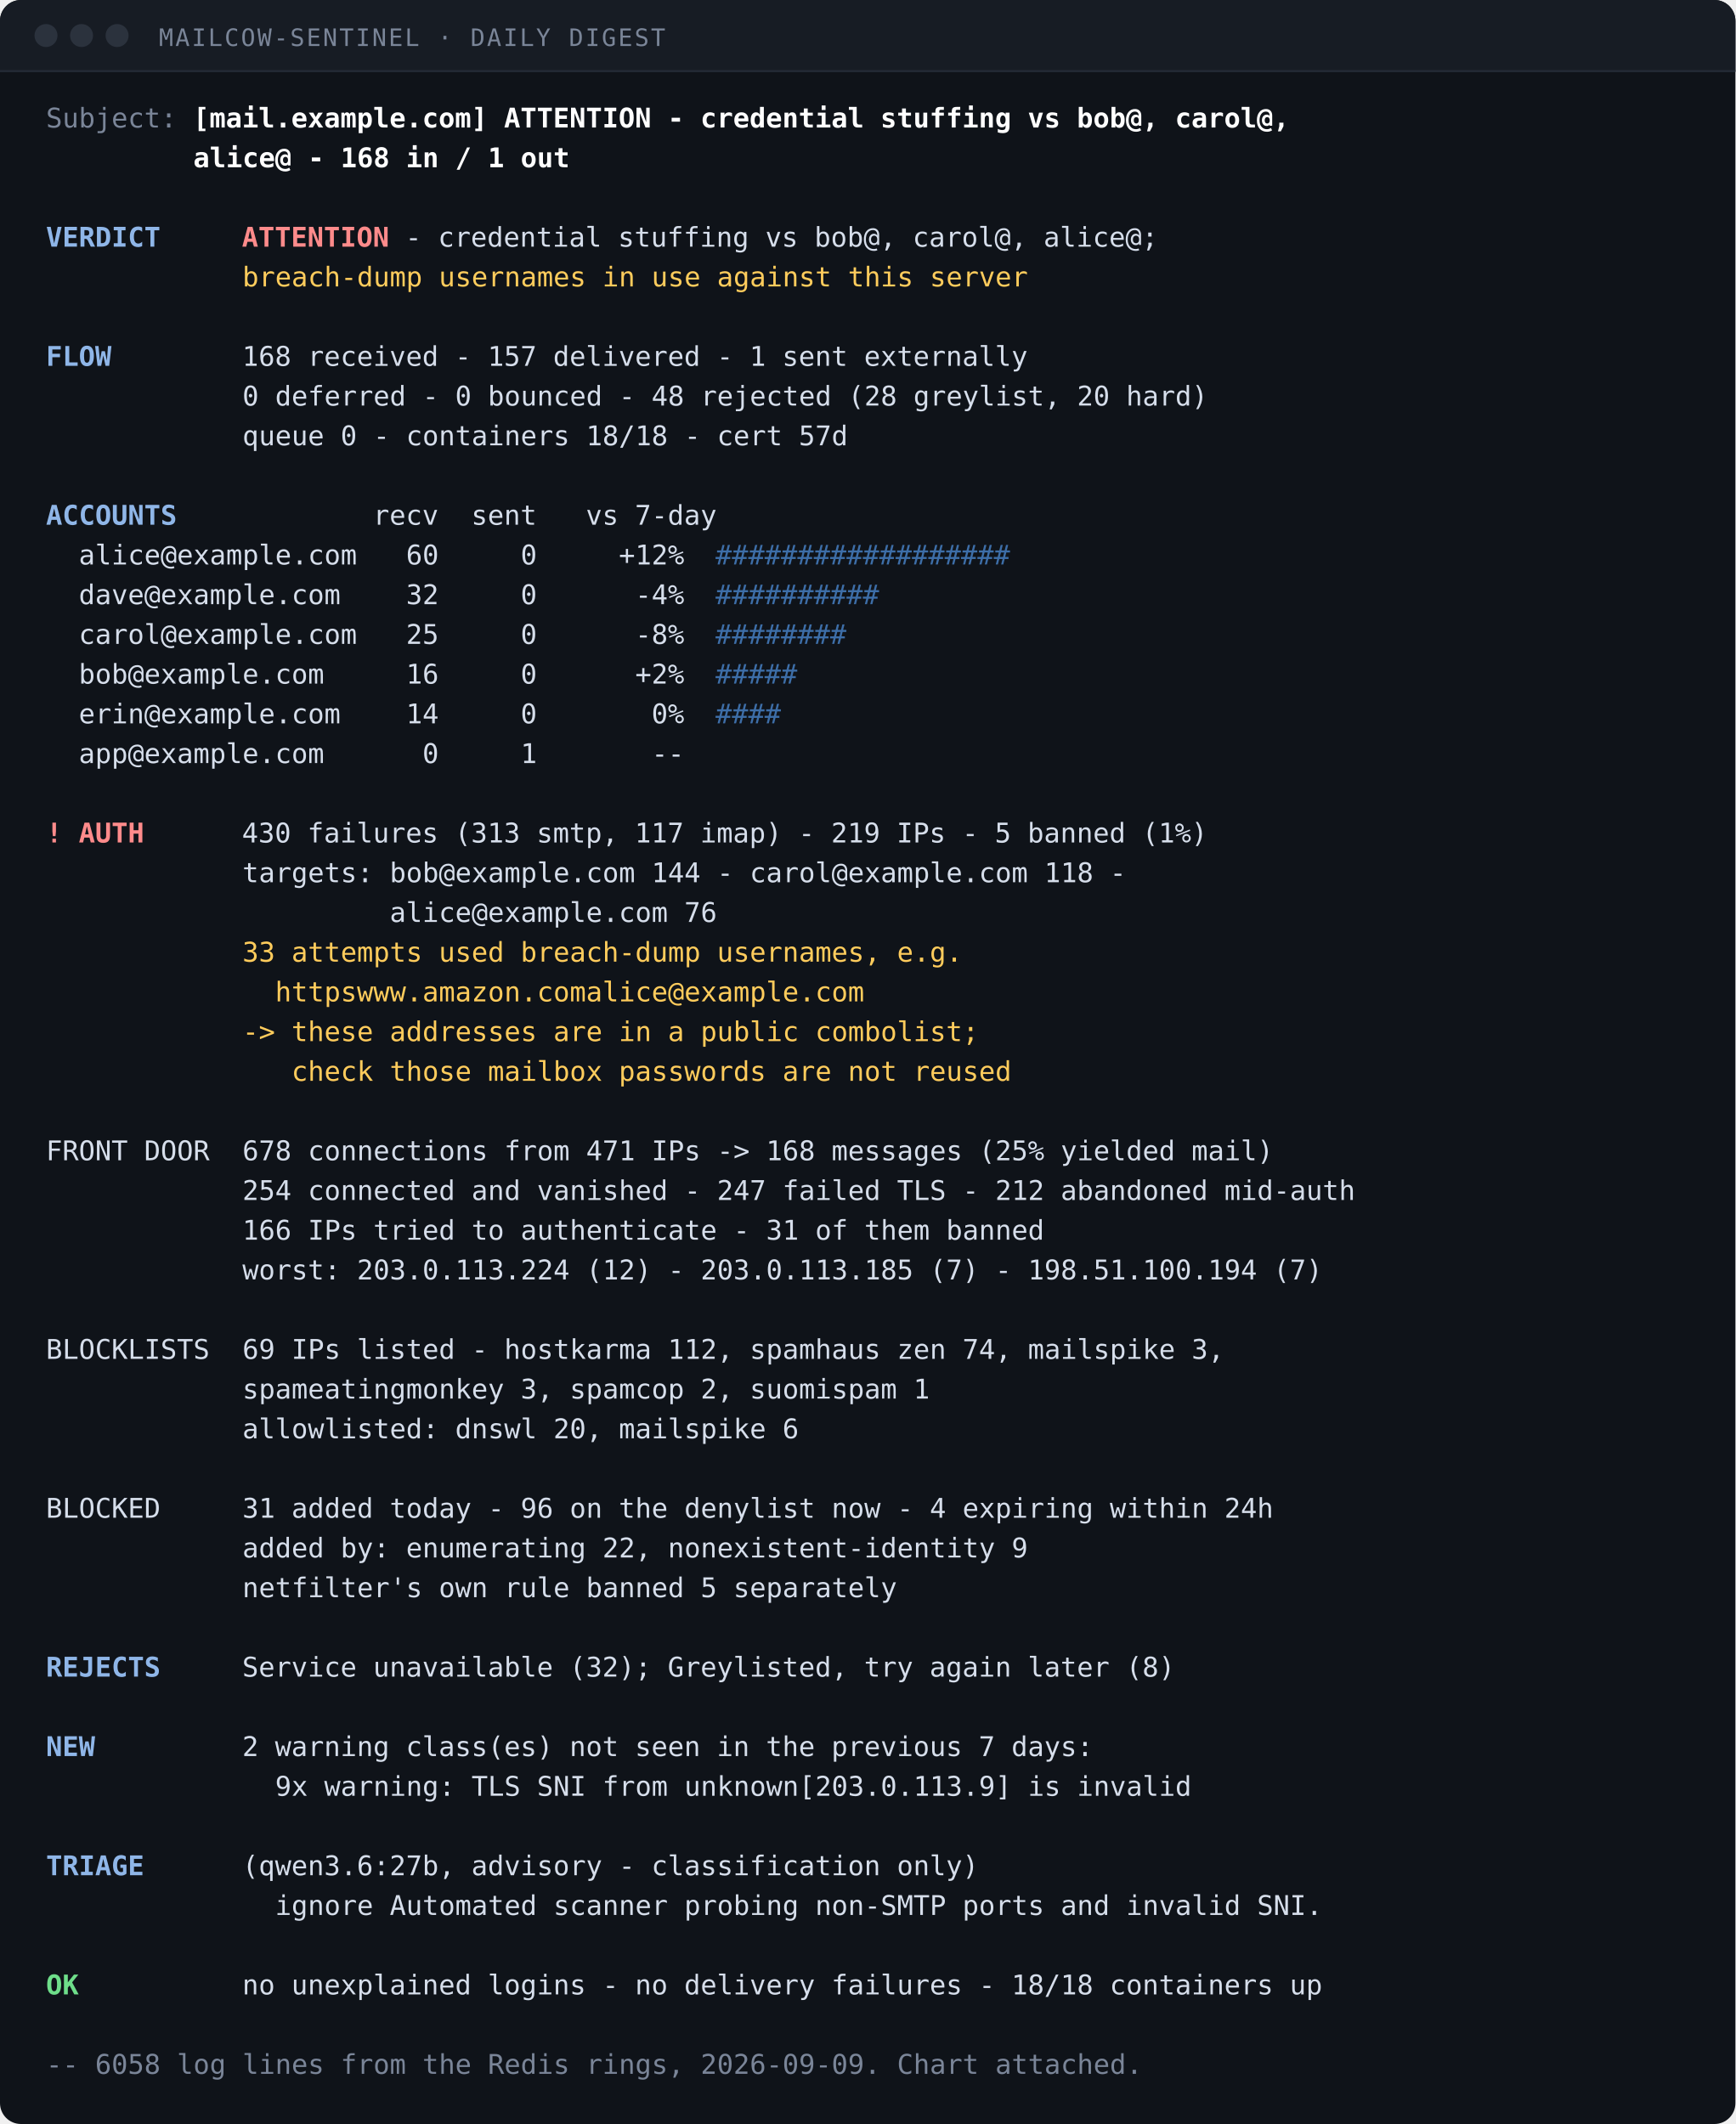
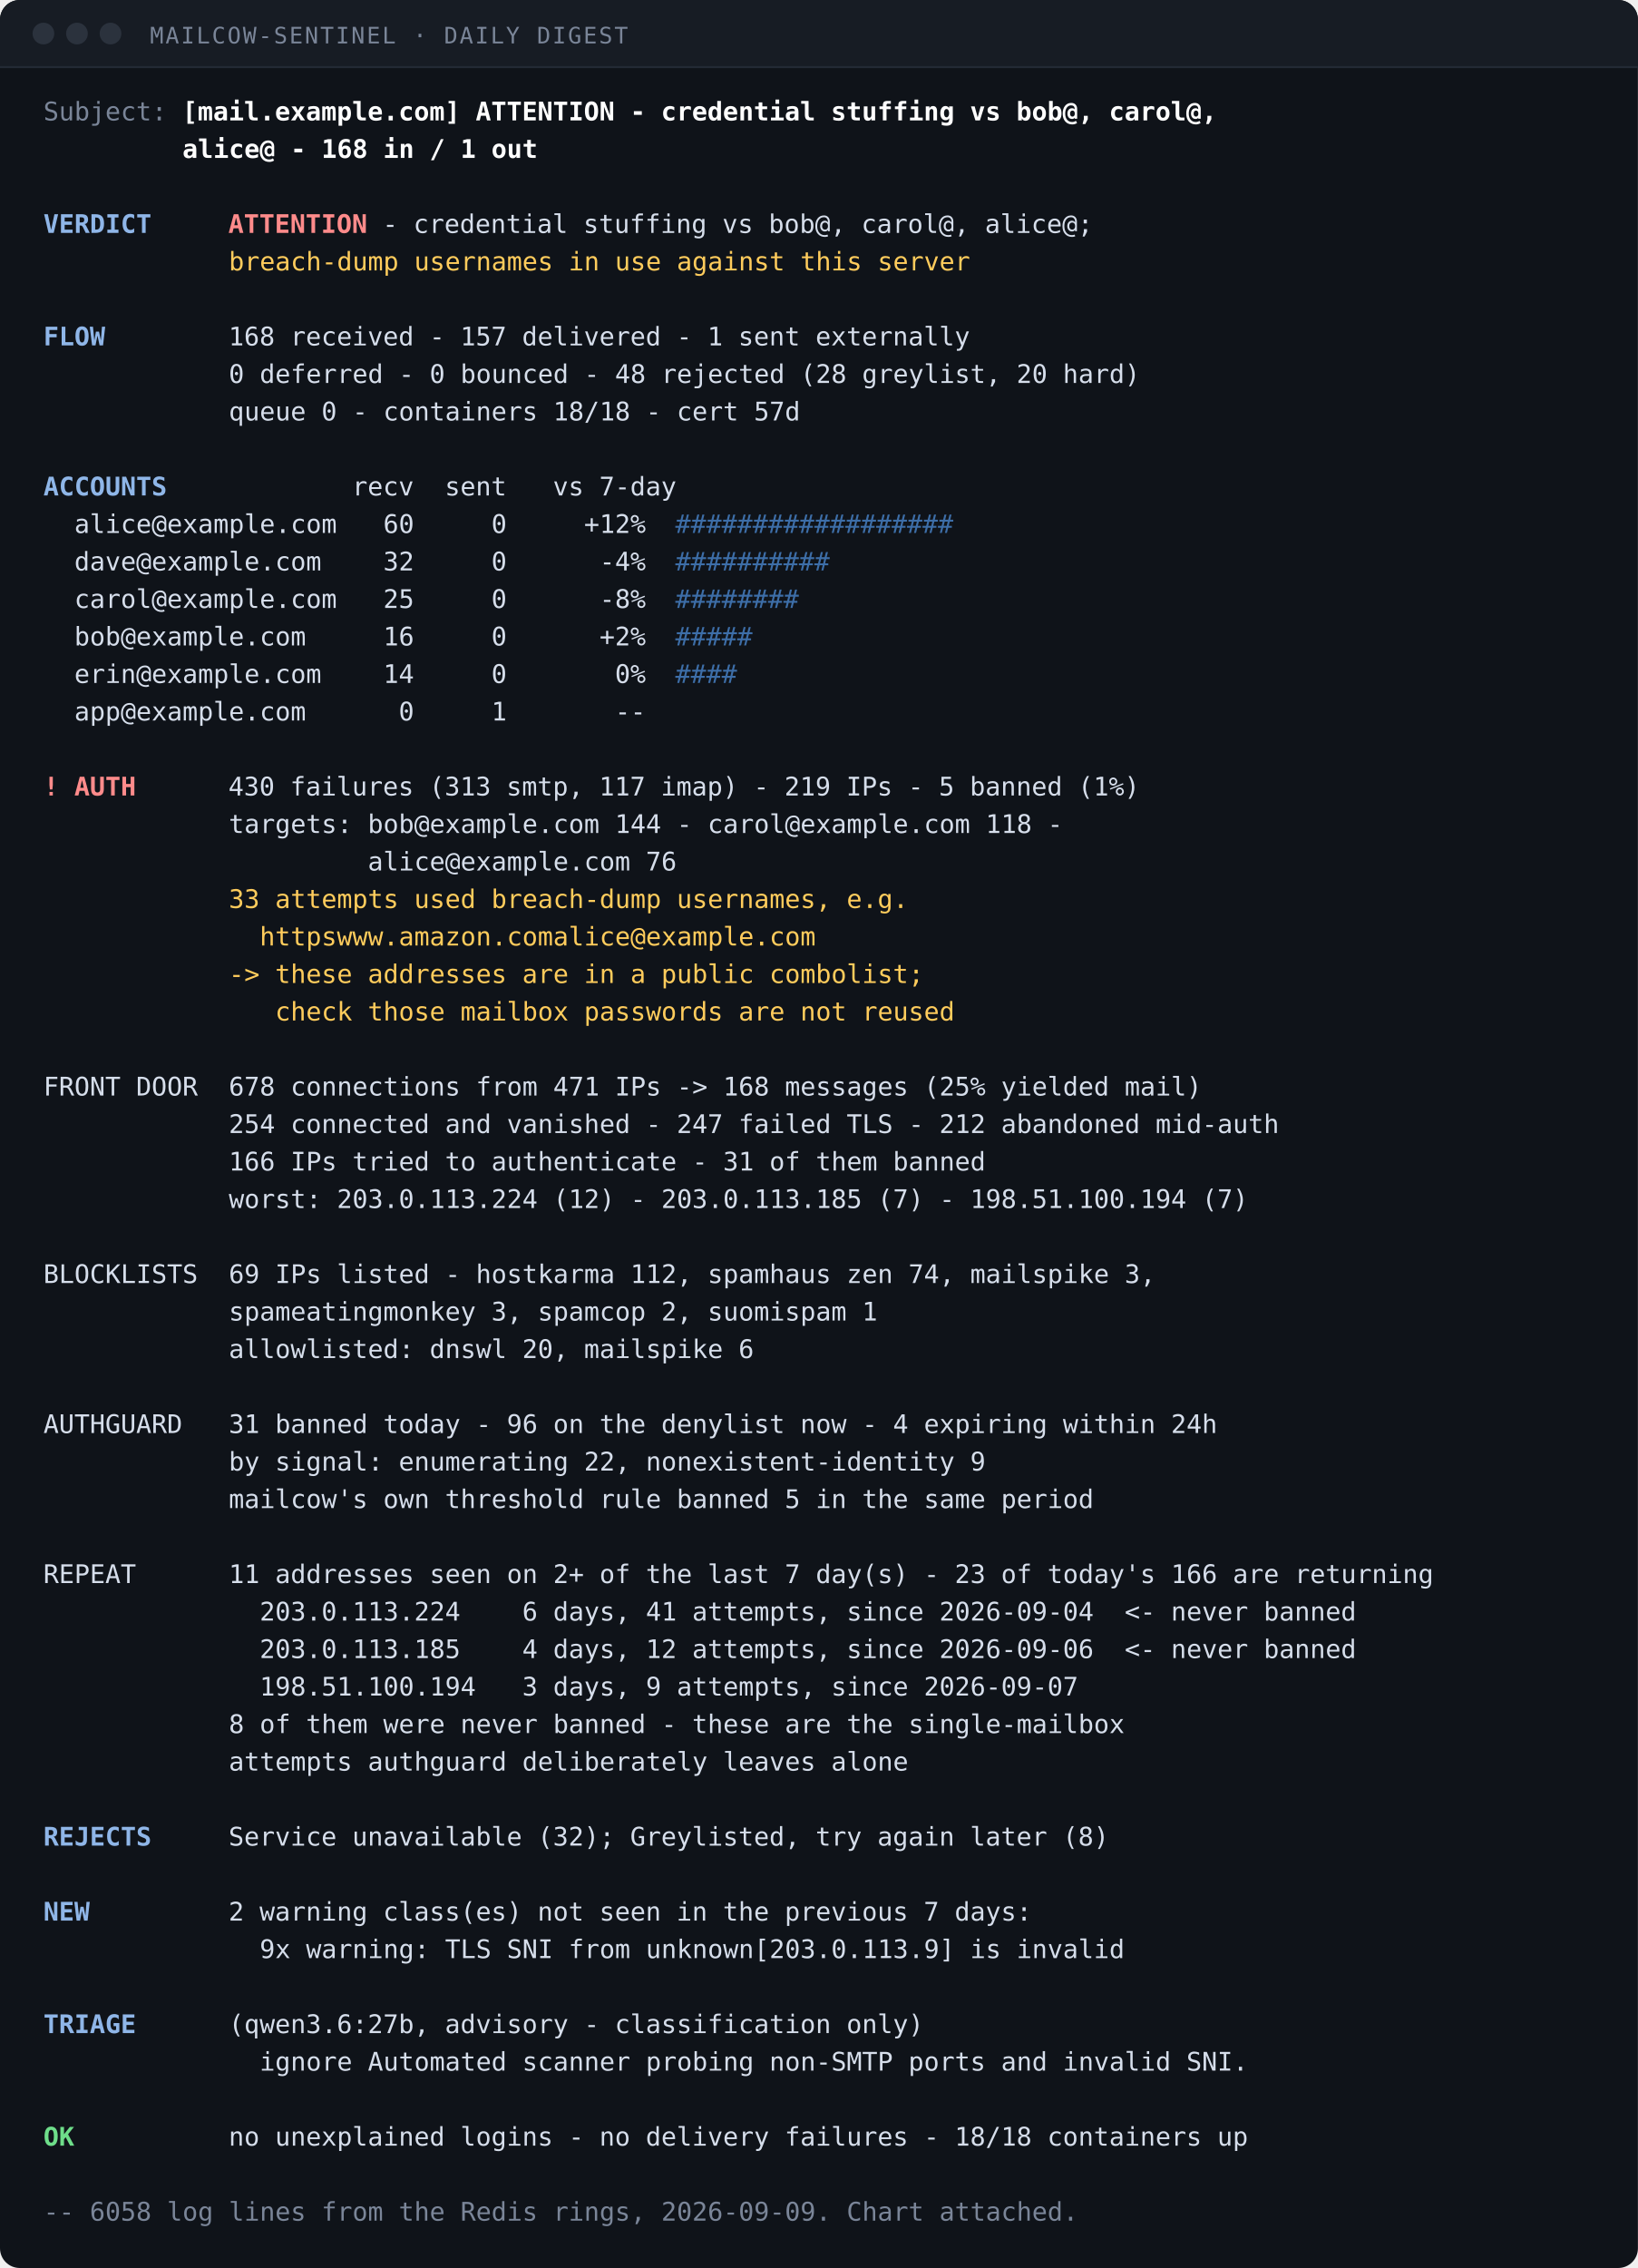
- <svg xmlns="http://www.w3.org/2000/svg" width="830" height="1016" viewBox="0 0 830 1016" role="img" aria-label="A mailcow-sentinel daily digest email, 37 lines, showing a      verdict of ATTENTION for credential stuffing, mail flow totals, per-mailbox      volumes, an authentication attack summary and a health line.">
-   <rect width="830" height="1016" rx="10" fill="#0f1319" />
+ <svg xmlns="http://www.w3.org/2000/svg" width="830" height="1149" viewBox="0 0 830 1149" role="img" aria-label="A mailcow-sentinel daily digest email, 37 lines, showing a      verdict of ATTENTION for credential stuffing, mail flow totals, per-mailbox      volumes, an authentication attack summary and a health line.">
+   <rect width="830" height="1149" rx="10" fill="#0f1319" />
  <path d="M0 10a10 10 0 0 1 10-10h810a10 10 0 0 1 10 10v24H0z" fill="#171c24" />
  <line x1="0" y1="34" x2="830" y2="34" stroke="#232a35" />
  <circle cx="22" cy="17" r="5.5" fill="#2b323d" />
  <circle cx="39" cy="17" r="5.5" fill="#2b323d" />
  <circle cx="56" cy="17" r="5.5" fill="#2b323d" />
  <text x="76" y="22" fill="#7a8598" font-size="11.5" font-family="ui-monospace, SFMono-Regular, Menlo, Consolas, monospace" letter-spacing="0.08em">MAILCOW-SENTINEL · DAILY DIGEST</text>
  <g font-family="ui-monospace, SFMono-Regular, Menlo, Consolas, monospace" font-size="13">
    <text x="22.0" y="61" fill="#7a8598" xml:space="preserve">Subject:</text>
    <text x="84.5" y="61" fill="#ffffff" font-weight="600" xml:space="preserve"> [mail.example.com] ATTENTION - credential stuffing vs bob@, carol@,</text>
    <text x="22.0" y="80" fill="#ffffff" font-weight="600" xml:space="preserve">         alice@ - 168 in / 1 out</text>
    <text x="22.0" y="118" fill="#8fb6e8" font-weight="600" xml:space="preserve">VERDICT</text>
    <text x="76.7" y="118" fill="#d6deeb" xml:space="preserve">     </text>
    <text x="115.7" y="118" fill="#ff8b8b" font-weight="600" xml:space="preserve">ATTENTION</text>
    <text x="186.0" y="118" fill="#d6deeb" xml:space="preserve"> - credential stuffing vs bob@, carol@, alice@;</text>
    <text x="22.0" y="137" fill="#ffcc5c" xml:space="preserve">            breach-dump usernames in use against this server</text>
    <text x="22.0" y="175" fill="#8fb6e8" font-weight="600" xml:space="preserve">FLOW</text>
    <text x="53.2" y="175" fill="#d6deeb" xml:space="preserve">        168 received - 157 delivered - 1 sent externally</text>
    <text x="22.0" y="194" fill="#d6deeb" xml:space="preserve">            0 deferred - 0 bounced - 48 rejected (28 greylist, 20 hard)</text>
    <text x="22.0" y="213" fill="#d6deeb" xml:space="preserve">            queue 0 - containers 18/18 - cert 57d</text>
    <text x="22.0" y="251" fill="#8fb6e8" font-weight="600" xml:space="preserve">ACCOUNTS</text>
    <text x="84.5" y="251" fill="#d6deeb" xml:space="preserve">            recv  sent   vs 7-day</text>
    <text x="22.0" y="270" fill="#d6deeb" xml:space="preserve">  alice@example.com   60     0     +12%  </text>
    <text x="342.2" y="270" fill="#3d6ea8" xml:space="preserve">##################</text>
    <text x="22.0" y="289" fill="#d6deeb" xml:space="preserve">  dave@example.com    32     0      -4%  </text>
    <text x="342.2" y="289" fill="#3d6ea8" xml:space="preserve">##########</text>
    <text x="22.0" y="308" fill="#d6deeb" xml:space="preserve">  carol@example.com   25     0      -8%  </text>
    <text x="342.2" y="308" fill="#3d6ea8" xml:space="preserve">########</text>
    <text x="22.0" y="327" fill="#d6deeb" xml:space="preserve">  bob@example.com     16     0      +2%  </text>
    <text x="342.2" y="327" fill="#3d6ea8" xml:space="preserve">#####</text>
    <text x="22.0" y="346" fill="#d6deeb" xml:space="preserve">  erin@example.com    14     0       0%  </text>
    <text x="342.2" y="346" fill="#3d6ea8" xml:space="preserve">####</text>
    <text x="22.0" y="365" fill="#d6deeb" xml:space="preserve">  app@example.com      0     1       --</text>
    <text x="22.0" y="403" fill="#ff8b8b" font-weight="600" xml:space="preserve">! AUTH     </text>
    <text x="107.9" y="403" fill="#d6deeb" xml:space="preserve"> 430 failures (313 smtp, 117 imap) - 219 IPs - 5 banned (1%)</text>
    <text x="22.0" y="422" fill="#d6deeb" xml:space="preserve">            targets: bob@example.com 144 - carol@example.com 118 -</text>
    <text x="22.0" y="441" fill="#d6deeb" xml:space="preserve">                     alice@example.com 76</text>
    <text x="22.0" y="460" fill="#ffcc5c" xml:space="preserve">            33 attempts used breach-dump usernames, e.g.</text>
    <text x="22.0" y="479" fill="#ffcc5c" xml:space="preserve">              httpswww.amazon.comalice@example.com</text>
    <text x="22.0" y="498" fill="#ffcc5c" xml:space="preserve">            -&gt; these addresses are in a public combolist;</text>
    <text x="22.0" y="517" fill="#ffcc5c" xml:space="preserve">               check those mailbox passwords are not reused</text>
    <text x="22.0" y="555" fill="#d6deeb" xml:space="preserve">FRONT DOOR  678 connections from 471 IPs -&gt; 168 messages (25% yielded mail)</text>
    <text x="22.0" y="574" fill="#d6deeb" xml:space="preserve">            254 connected and vanished - 247 failed TLS - 212 abandoned mid-auth</text>
    <text x="22.0" y="593" fill="#d6deeb" xml:space="preserve">            166 IPs tried to authenticate - 31 of them banned</text>
    <text x="22.0" y="612" fill="#d6deeb" xml:space="preserve">            worst: 203.0.113.224 (12) - 203.0.113.185 (7) - 198.51.100.194 (7)</text>
    <text x="22.0" y="650" fill="#d6deeb" xml:space="preserve">BLOCKLISTS  69 IPs listed - hostkarma 112, spamhaus zen 74, mailspike 3,</text>
    <text x="22.0" y="669" fill="#d6deeb" xml:space="preserve">            spameatingmonkey 3, spamcop 2, suomispam 1</text>
    <text x="22.0" y="688" fill="#d6deeb" xml:space="preserve">            allowlisted: dnswl 20, mailspike 6</text>
-     <text x="22.0" y="726" fill="#d6deeb" xml:space="preserve">BLOCKED     31 added today - 96 on the denylist now - 4 expiring within 24h</text>
-     <text x="22.0" y="745" fill="#d6deeb" xml:space="preserve">            added by: enumerating 22, nonexistent-identity 9</text>
-     <text x="22.0" y="764" fill="#d6deeb" xml:space="preserve">            netfilter's own rule banned 5 separately</text>
-     <text x="22.0" y="802" fill="#8fb6e8" font-weight="600" xml:space="preserve">REJECTS</text>
-     <text x="76.7" y="802" fill="#d6deeb" xml:space="preserve">     Service unavailable (32); Greylisted, try again later (8)</text>
-     <text x="22.0" y="840" fill="#8fb6e8" font-weight="600" xml:space="preserve">NEW</text>
-     <text x="45.4" y="840" fill="#d6deeb" xml:space="preserve">         2 warning class(es) not seen in the previous 7 days:</text>
-     <text x="22.0" y="859" fill="#d6deeb" xml:space="preserve">              9x warning: TLS SNI from unknown[203.0.113.9] is invalid</text>
-     <text x="22.0" y="897" fill="#8fb6e8" font-weight="600" xml:space="preserve">TRIAGE</text>
-     <text x="68.9" y="897" fill="#d6deeb" xml:space="preserve">      (qwen3.6:27b, advisory - classification only)</text>
-     <text x="22.0" y="916" fill="#d6deeb" xml:space="preserve">              ignore Automated scanner probing non-SMTP ports and invalid SNI.</text>
-     <text x="22.0" y="954" fill="#6ede8a" font-weight="600" xml:space="preserve">OK</text>
-     <text x="37.6" y="954" fill="#d6deeb" xml:space="preserve">          no unexplained logins - no delivery failures - 18/18 containers up</text>
-     <text x="22.0" y="992" fill="#7a8598" xml:space="preserve">-- 6058 log lines from the Redis rings, 2026-09-09. Chart attached.</text>
+     <text x="22.0" y="726" fill="#d6deeb" xml:space="preserve">AUTHGUARD   31 banned today - 96 on the denylist now - 4 expiring within 24h</text>
+     <text x="22.0" y="745" fill="#d6deeb" xml:space="preserve">            by signal: enumerating 22, nonexistent-identity 9</text>
+     <text x="22.0" y="764" fill="#d6deeb" xml:space="preserve">            mailcow's own threshold rule banned 5 in the same period</text>
+     <text x="22.0" y="802" fill="#d6deeb" xml:space="preserve">REPEAT      11 addresses seen on 2+ of the last 7 day(s) - 23 of today's 166 are returning</text>
+     <text x="22.0" y="821" fill="#d6deeb" xml:space="preserve">              203.0.113.224    6 days, 41 attempts, since 2026-09-04  &lt;- never banned</text>
+     <text x="22.0" y="840" fill="#d6deeb" xml:space="preserve">              203.0.113.185    4 days, 12 attempts, since 2026-09-06  &lt;- never banned</text>
+     <text x="22.0" y="859" fill="#d6deeb" xml:space="preserve">              198.51.100.194   3 days, 9 attempts, since 2026-09-07</text>
+     <text x="22.0" y="878" fill="#d6deeb" xml:space="preserve">            8 of them were never banned - these are the single-mailbox</text>
+     <text x="22.0" y="897" fill="#d6deeb" xml:space="preserve">            attempts authguard deliberately leaves alone</text>
+     <text x="22.0" y="935" fill="#8fb6e8" font-weight="600" xml:space="preserve">REJECTS</text>
+     <text x="76.7" y="935" fill="#d6deeb" xml:space="preserve">     Service unavailable (32); Greylisted, try again later (8)</text>
+     <text x="22.0" y="973" fill="#8fb6e8" font-weight="600" xml:space="preserve">NEW</text>
+     <text x="45.4" y="973" fill="#d6deeb" xml:space="preserve">         2 warning class(es) not seen in the previous 7 days:</text>
+     <text x="22.0" y="992" fill="#d6deeb" xml:space="preserve">              9x warning: TLS SNI from unknown[203.0.113.9] is invalid</text>
+     <text x="22.0" y="1030" fill="#8fb6e8" font-weight="600" xml:space="preserve">TRIAGE</text>
+     <text x="68.9" y="1030" fill="#d6deeb" xml:space="preserve">      (qwen3.6:27b, advisory - classification only)</text>
+     <text x="22.0" y="1049" fill="#d6deeb" xml:space="preserve">              ignore Automated scanner probing non-SMTP ports and invalid SNI.</text>
+     <text x="22.0" y="1087" fill="#6ede8a" font-weight="600" xml:space="preserve">OK</text>
+     <text x="37.6" y="1087" fill="#d6deeb" xml:space="preserve">          no unexplained logins - no delivery failures - 18/18 containers up</text>
+     <text x="22.0" y="1125" fill="#7a8598" xml:space="preserve">-- 6058 log lines from the Redis rings, 2026-09-09. Chart attached.</text>
  </g>
</svg>
